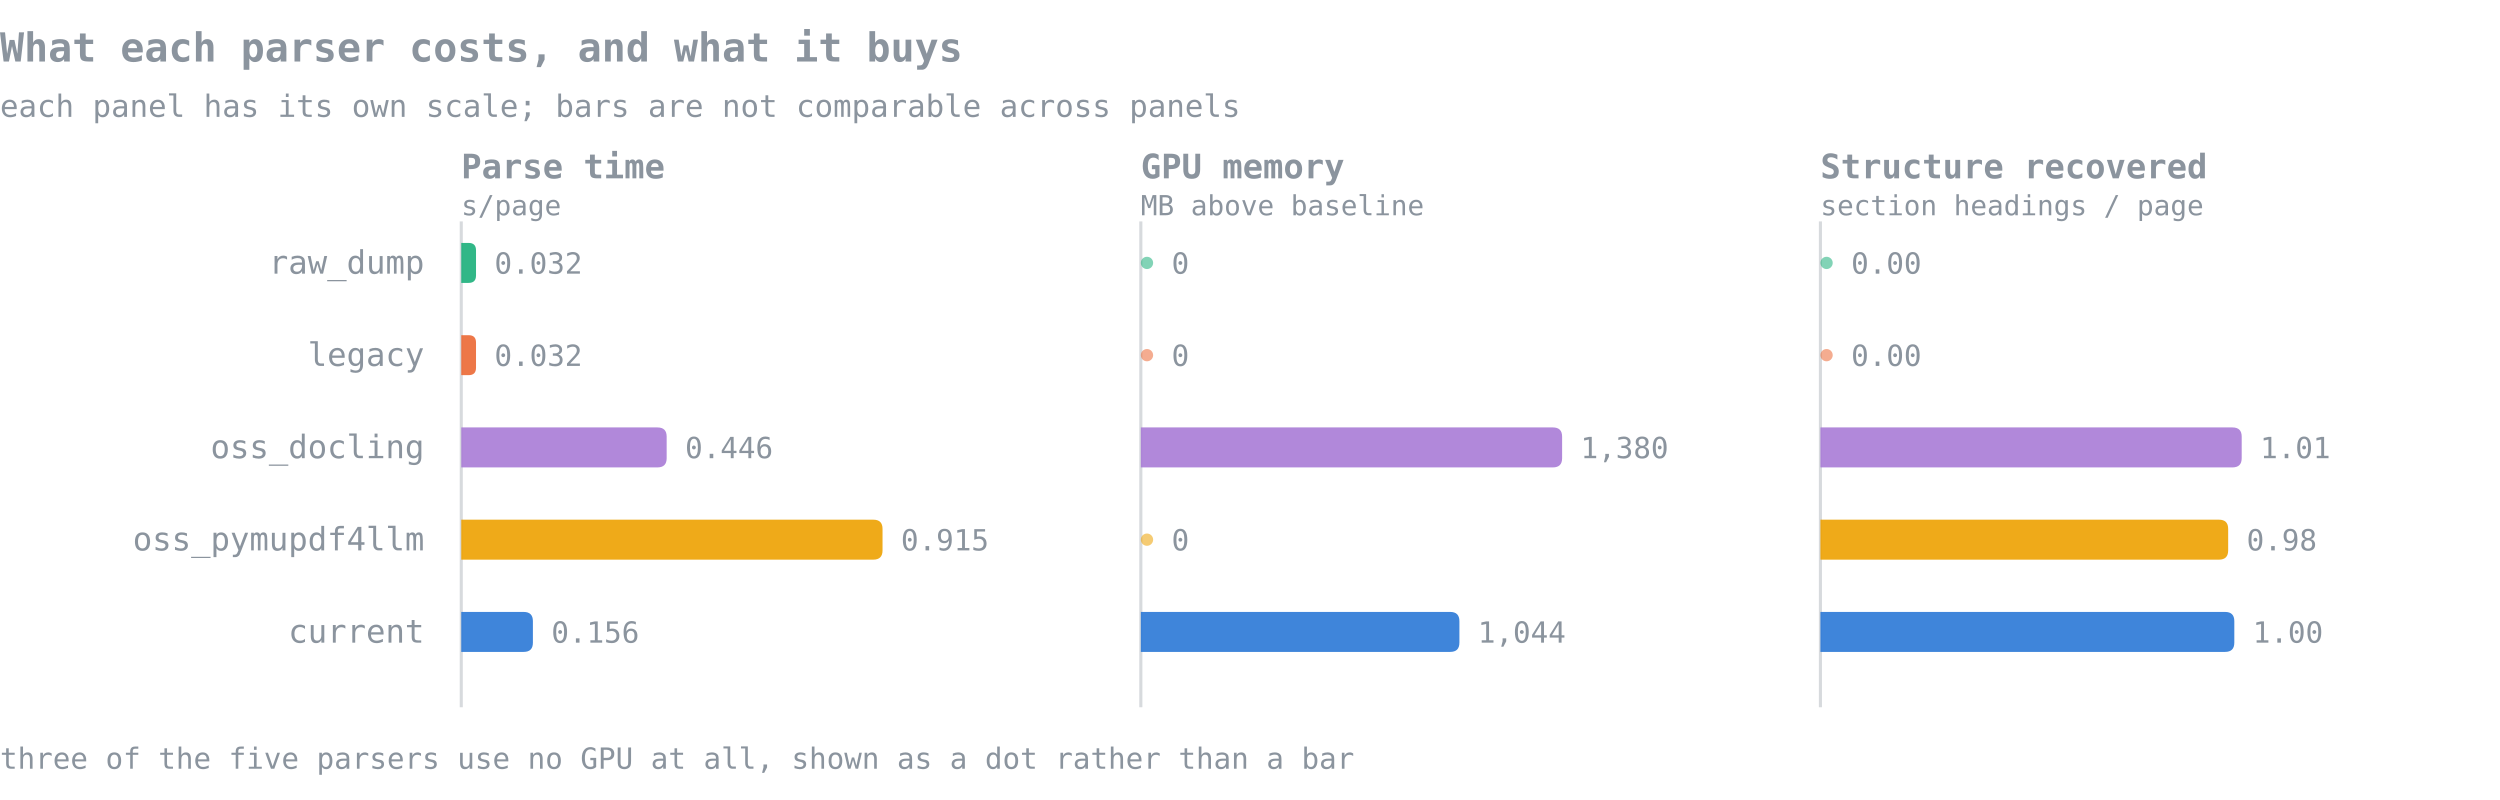
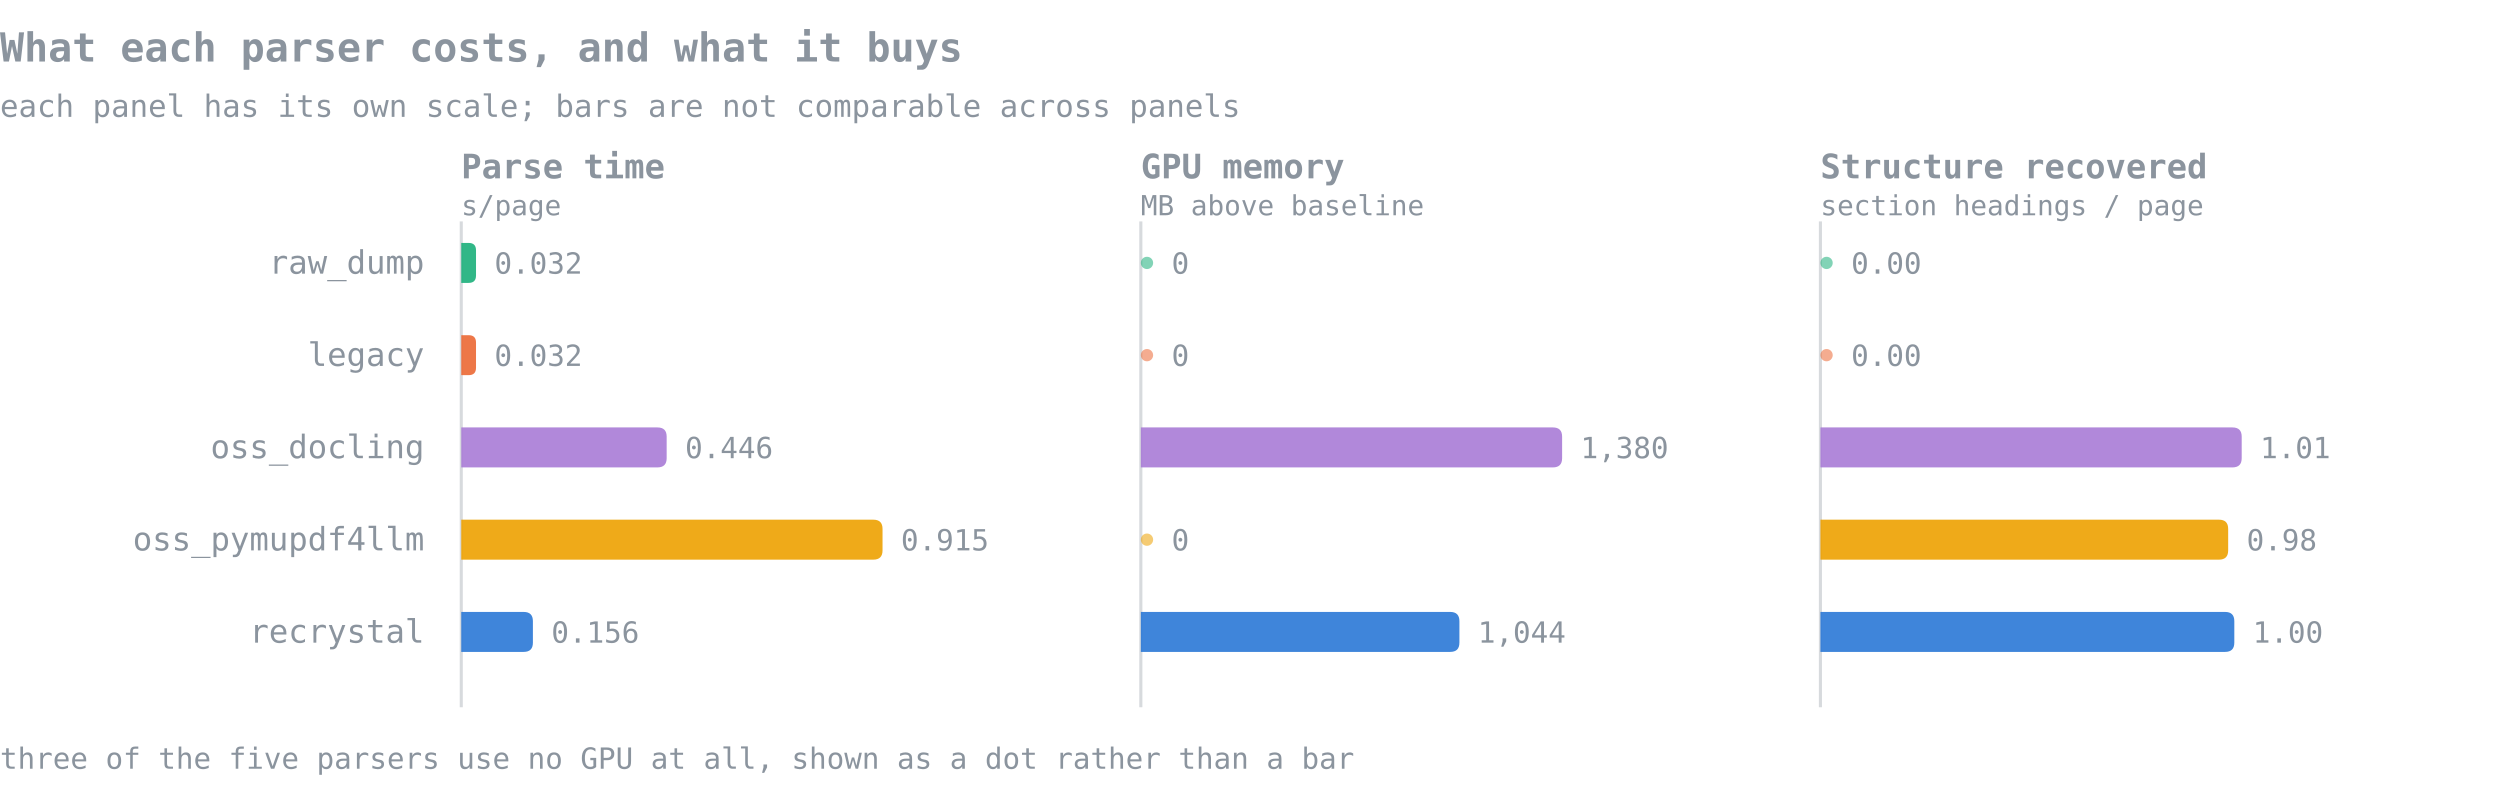
<svg xmlns="http://www.w3.org/2000/svg" viewBox="0 0 813 260" width="813" height="260" font-family="ui-monospace,Menlo,monospace">
  <text x="0.0" y="20.0" font-size="13" fill="#8b949e" text-anchor="start" font-weight="600">What each parser costs, and what it buys</text>
  <text x="0.0" y="38.0" font-size="10" fill="#8b949e" text-anchor="start" font-weight="normal">each panel has its own scale; bars are not comparable across panels</text>
  <text x="138.0" y="89.0" font-size="10.5" fill="#8b949e" text-anchor="end" font-weight="normal">raw_dump</text>
  <text x="138.0" y="119.0" font-size="10.5" fill="#8b949e" text-anchor="end" font-weight="normal">legacy</text>
  <text x="138.0" y="149.0" font-size="10.5" fill="#8b949e" text-anchor="end" font-weight="normal">oss_docling</text>
  <text x="138.0" y="179.0" font-size="10.5" fill="#8b949e" text-anchor="end" font-weight="normal">oss_pymupdf4llm</text>
-   <text x="138.0" y="209.0" font-size="10.5" fill="#8b949e" text-anchor="end" font-weight="normal">current</text>
+   <text x="138.0" y="209.0" font-size="10.5" fill="#8b949e" text-anchor="end" font-weight="normal">recrystal</text>
  <text x="150.0" y="58.0" font-size="11" fill="#8b949e" text-anchor="start" font-weight="600">Parse time</text>
  <text x="150.0" y="70.0" font-size="9" fill="#8b949e" text-anchor="start" font-weight="normal">s/page</text>
  <line x1="150" y1="72" x2="150" y2="230" stroke="#8b949e" stroke-width="1" opacity="0.35" />
  <path d="M150 79 H 152.4 Q 154.8 79 154.8 81.4 V 89.6 Q 154.8 92 152.4 92 H 150 Z" fill="#1baf7a" opacity="0.9" />
  <text x="160.8" y="89.0" font-size="9.5" fill="#8b949e" text-anchor="start" font-weight="normal">0.032</text>
  <path d="M150 109 H 152.4 Q 154.8 109 154.8 111.4 V 119.6 Q 154.8 122 152.4 122 H 150 Z" fill="#eb6834" opacity="0.9" />
  <text x="160.8" y="119.0" font-size="9.5" fill="#8b949e" text-anchor="start" font-weight="normal">0.032</text>
  <path d="M150 139 H 213.8 Q 216.8 139 216.8 142.0 V 149.0 Q 216.8 152 213.8 152 H 150 Z" fill="#a87bd6" opacity="0.9" />
  <text x="222.8" y="149.0" font-size="9.5" fill="#8b949e" text-anchor="start" font-weight="normal">0.446</text>
  <path d="M150 169 H 284.0 Q 287.0 169 287.0 172.0 V 179.0 Q 287.0 182 284.0 182 H 150 Z" fill="#eda100" opacity="0.9" />
  <text x="293.0" y="179.0" font-size="9.5" fill="#8b949e" text-anchor="start" font-weight="normal">0.915</text>
  <path d="M150 199 H 170.3 Q 173.3 199 173.3 202.0 V 209.0 Q 173.3 212 170.3 212 H 150 Z" fill="#2a78d6" opacity="0.9" />
  <text x="179.3" y="209.0" font-size="9.5" fill="#8b949e" text-anchor="start" font-weight="normal">0.156</text>
  <text x="371.0" y="58.0" font-size="11" fill="#8b949e" text-anchor="start" font-weight="600">GPU memory</text>
  <text x="371.0" y="70.0" font-size="9" fill="#8b949e" text-anchor="start" font-weight="normal">MB above baseline</text>
  <line x1="371" y1="72" x2="371" y2="230" stroke="#8b949e" stroke-width="1" opacity="0.35" />
  <circle cx="373" cy="85.5" r="2" fill="#1baf7a" opacity="0.55" />
  <text x="381.0" y="89.0" font-size="9.5" fill="#8b949e" text-anchor="start" font-weight="normal">0</text>
  <circle cx="373" cy="115.5" r="2" fill="#eb6834" opacity="0.55" />
  <text x="381.0" y="119.0" font-size="9.5" fill="#8b949e" text-anchor="start" font-weight="normal">0</text>
  <path d="M371 139 H 505.0 Q 508.0 139 508.0 142.0 V 149.0 Q 508.0 152 505.0 152 H 371 Z" fill="#a87bd6" opacity="0.9" />
  <text x="514.0" y="149.0" font-size="9.5" fill="#8b949e" text-anchor="start" font-weight="normal">1,380</text>
  <circle cx="373" cy="175.5" r="2" fill="#eda100" opacity="0.55" />
  <text x="381.0" y="179.0" font-size="9.5" fill="#8b949e" text-anchor="start" font-weight="normal">0</text>
  <path d="M371 199 H 471.6 Q 474.6 199 474.6 202.0 V 209.0 Q 474.6 212 471.6 212 H 371 Z" fill="#2a78d6" opacity="0.9" />
  <text x="480.6" y="209.0" font-size="9.5" fill="#8b949e" text-anchor="start" font-weight="normal">1,044</text>
  <text x="592.0" y="58.0" font-size="11" fill="#8b949e" text-anchor="start" font-weight="600">Structure recovered</text>
  <text x="592.0" y="70.0" font-size="9" fill="#8b949e" text-anchor="start" font-weight="normal">section headings / page</text>
  <line x1="592" y1="72" x2="592" y2="230" stroke="#8b949e" stroke-width="1" opacity="0.35" />
  <circle cx="594" cy="85.5" r="2" fill="#1baf7a" opacity="0.55" />
  <text x="602.0" y="89.0" font-size="9.5" fill="#8b949e" text-anchor="start" font-weight="normal">0.00</text>
  <circle cx="594" cy="115.5" r="2" fill="#eb6834" opacity="0.55" />
  <text x="602.0" y="119.0" font-size="9.5" fill="#8b949e" text-anchor="start" font-weight="normal">0.00</text>
  <path d="M592 139 H 726.0 Q 729.0 139 729.0 142.0 V 149.0 Q 729.0 152 726.0 152 H 592 Z" fill="#a87bd6" opacity="0.9" />
  <text x="735.0" y="149.0" font-size="9.5" fill="#8b949e" text-anchor="start" font-weight="normal">1.01</text>
  <path d="M592 169 H 721.6 Q 724.6 169 724.6 172.0 V 179.0 Q 724.6 182 721.6 182 H 592 Z" fill="#eda100" opacity="0.9" />
  <text x="730.6" y="179.0" font-size="9.5" fill="#8b949e" text-anchor="start" font-weight="normal">0.98</text>
  <path d="M592 199 H 723.6 Q 726.6 199 726.6 202.0 V 209.0 Q 726.6 212 723.6 212 H 592 Z" fill="#2a78d6" opacity="0.9" />
  <text x="732.6" y="209.0" font-size="9.5" fill="#8b949e" text-anchor="start" font-weight="normal">1.00</text>
  <text x="0.0" y="250.0" font-size="9.5" fill="#8b949e" text-anchor="start" font-weight="normal">three of the five parsers use no GPU at all, shown as a dot rather than a bar</text>
</svg>
